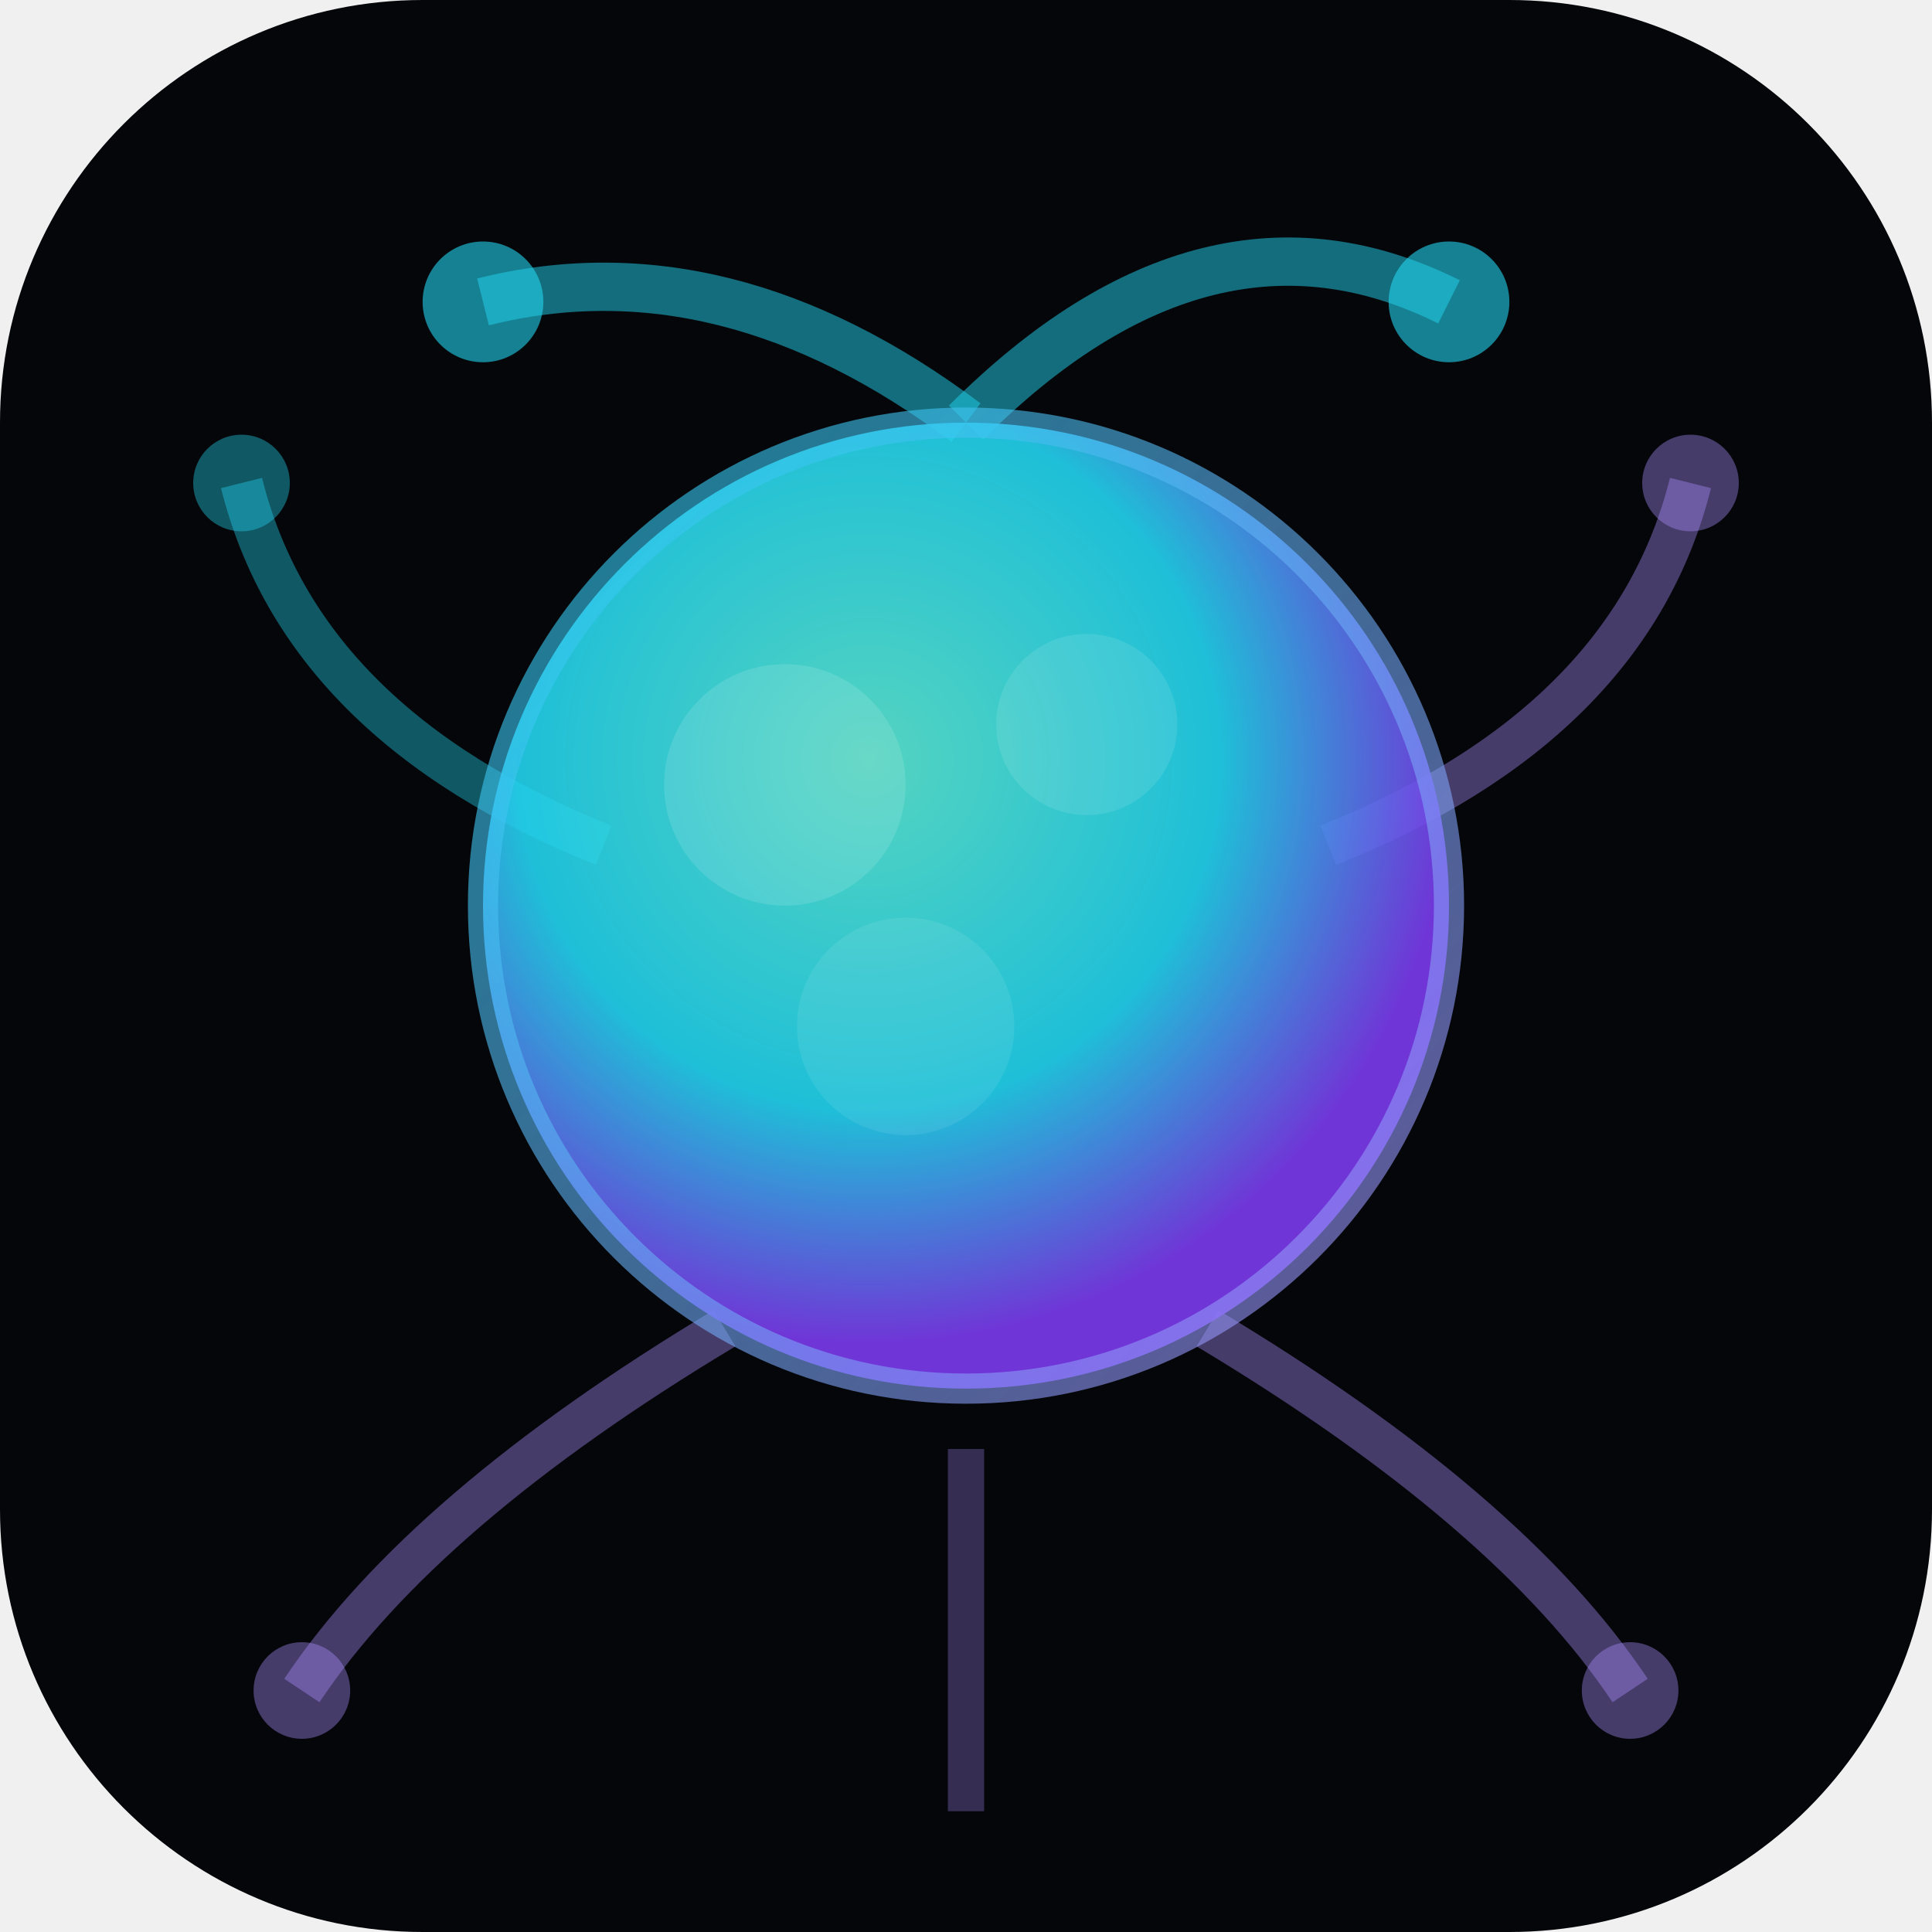
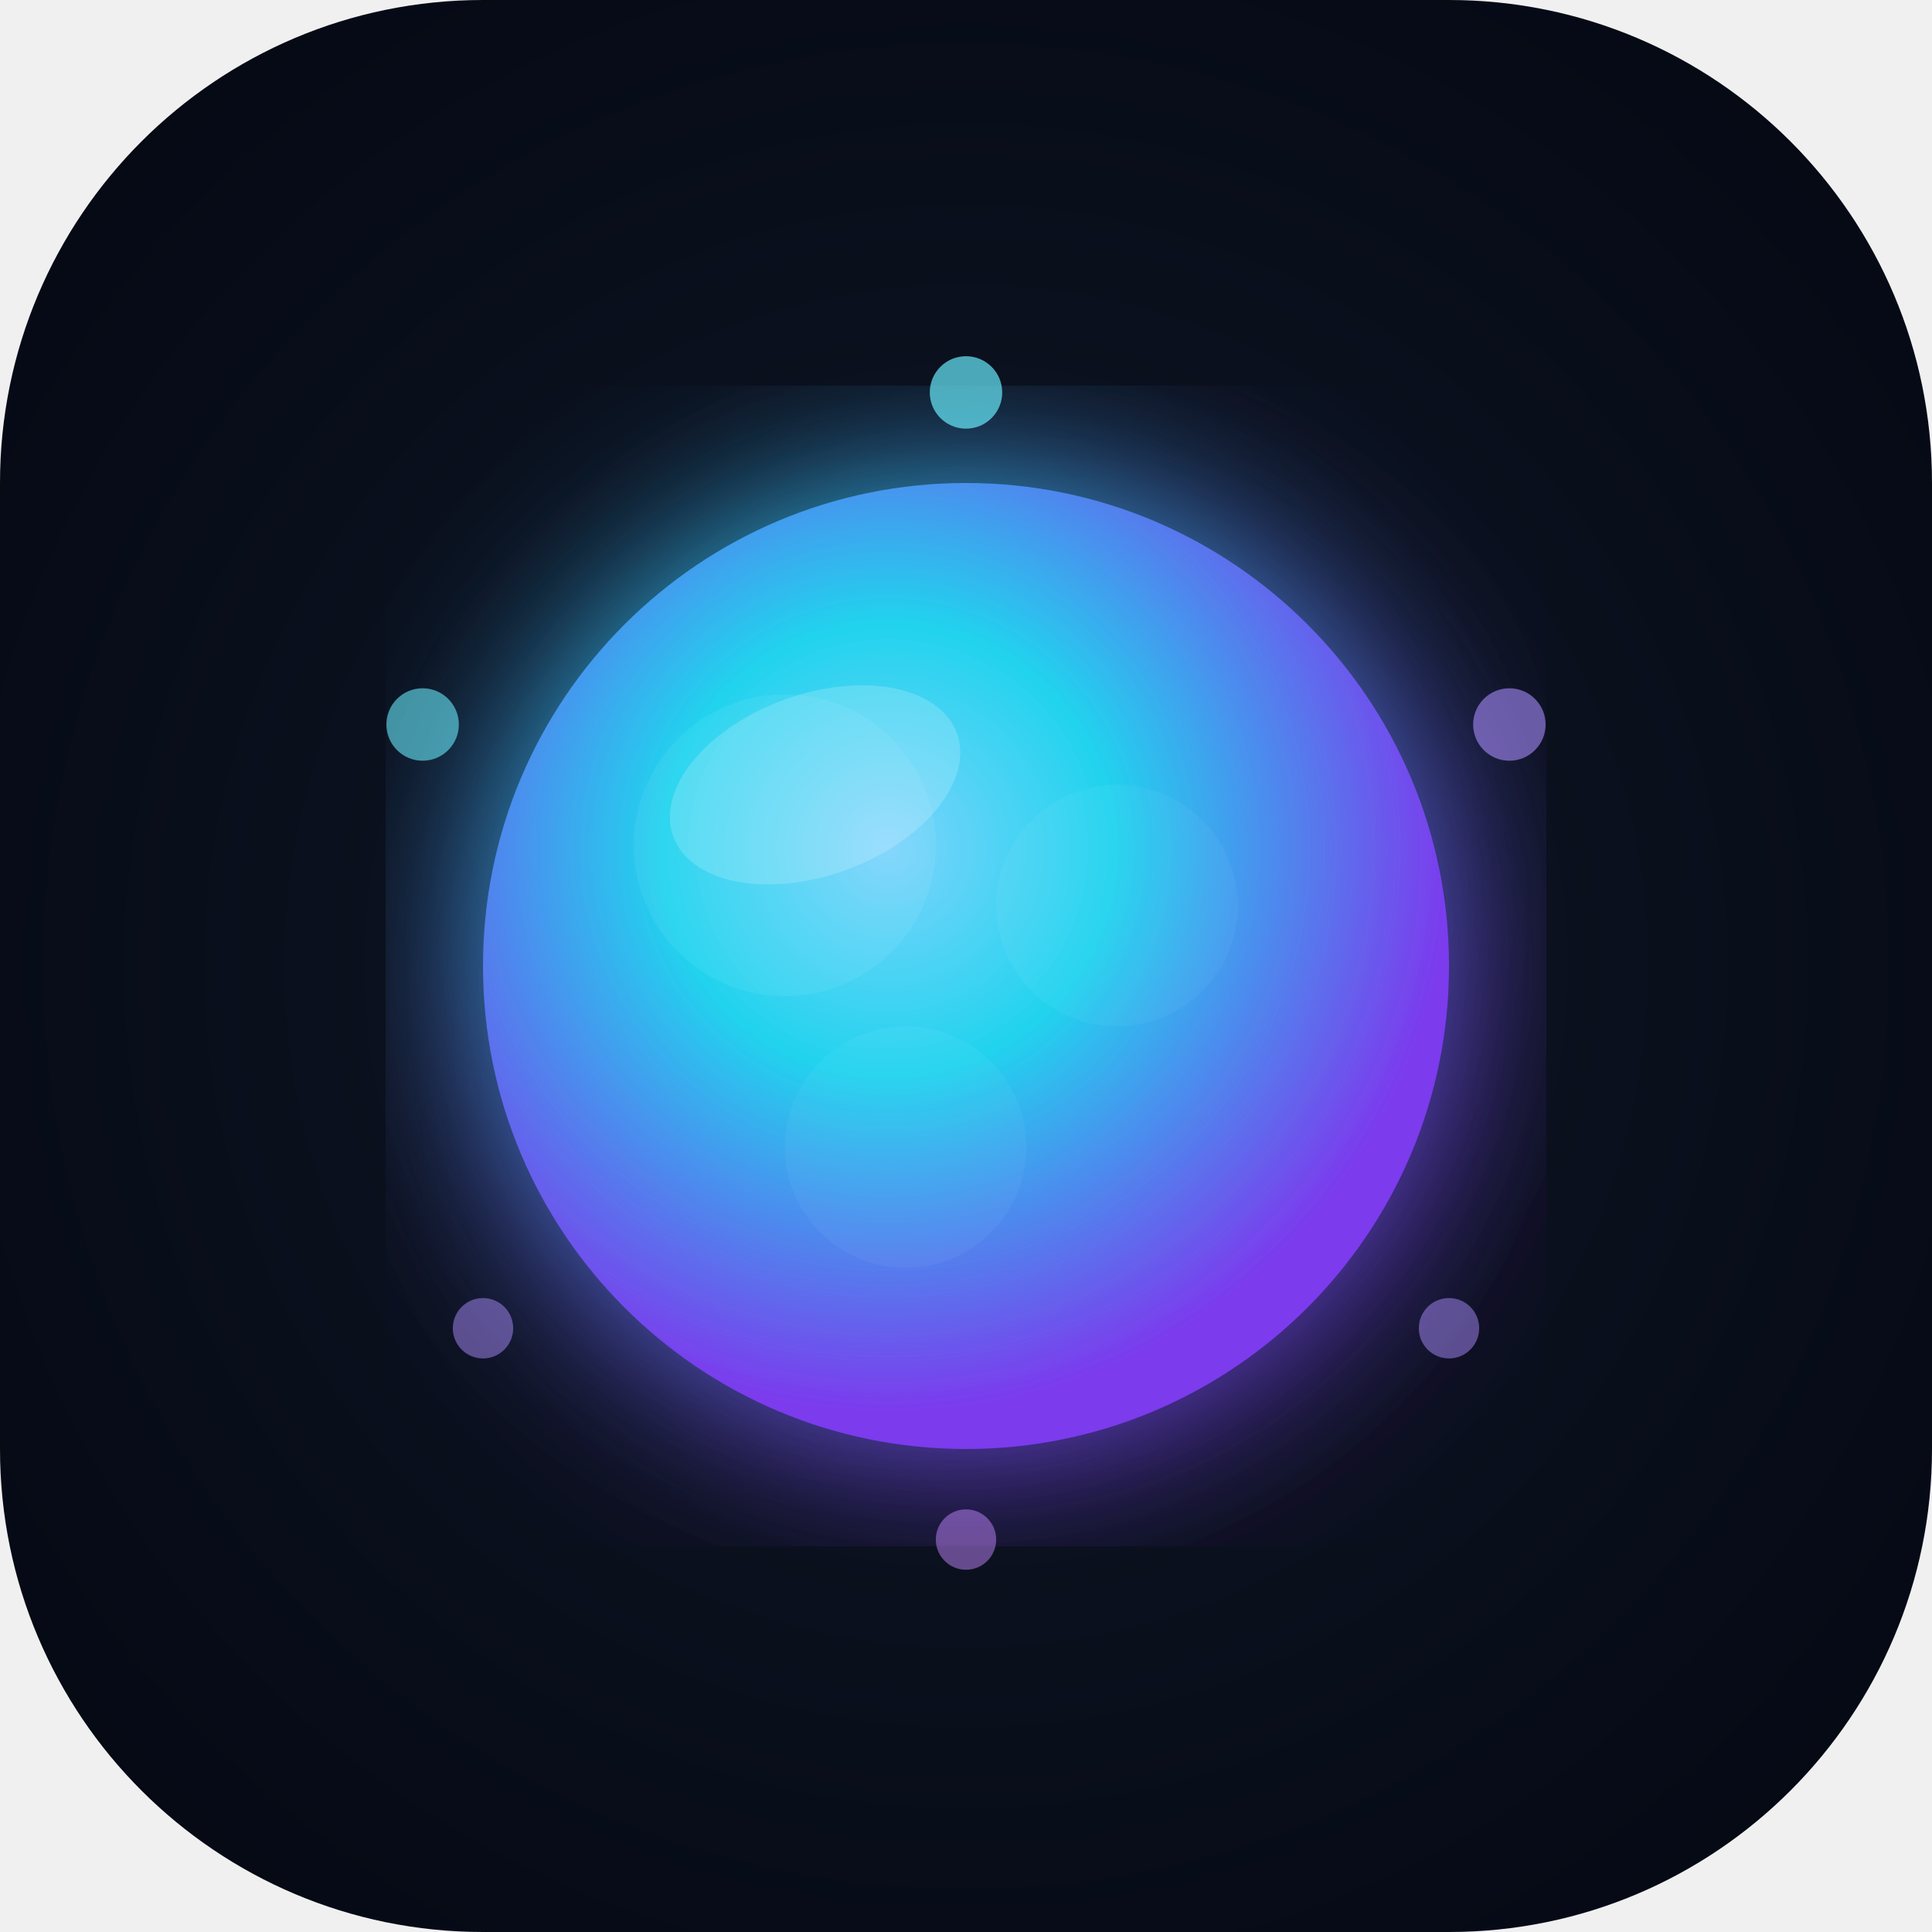
<svg xmlns="http://www.w3.org/2000/svg" viewBox="0 0 32 32">
  <defs>
-     <linearGradient id="g" x1="0" y1="0" x2="1" y2="1">
-       <stop offset="0%" stop-color="#22d3ee" />
-       <stop offset="100%" stop-color="#a78bfa" />
-     </linearGradient>
-     <radialGradient id="orb" cx="0.4" cy="0.35" r="0.6">
-       <stop offset="0%" stop-color="#5eead4" />
-       <stop offset="60%" stop-color="#22d3ee" />
+     <radialGradient id="core" cx="0.42" cy="0.38" r="0.58">
+       <stop offset="0%" stop-color="#7dd3fc" />
+       <stop offset="40%" stop-color="#22d3ee" />
      <stop offset="100%" stop-color="#7c3aed" />
    </radialGradient>
+     <radialGradient id="bg" cx="0.5" cy="0.5" r="0.7">
+       <stop offset="0%" stop-color="#111827" />
+       <stop offset="100%" stop-color="#030712" />
+     </radialGradient>
+     <filter id="glow">
+       <feGaussianBlur stdDeviation="1.5" result="blur" />
+       <feMerge>
+         <feMergeNode in="blur" />
+         <feMergeNode in="SourceGraphic" />
+       </feMerge>
+     </filter>
  </defs>
-   <rect width="32" height="32" rx="7" fill="#05060a" />
-   <path d="M16 7 Q12 4 8 5" stroke="#22d3ee" stroke-width="0.8" fill="none" opacity="0.5" />
-   <path d="M16 7 Q20 3 24 5" stroke="#22d3ee" stroke-width="0.8" fill="none" opacity="0.5" />
-   <path d="M10 14 Q5 12 4 8" stroke="#22d3ee" stroke-width="0.7" fill="none" opacity="0.4" />
-   <path d="M22 14 Q27 12 28 8" stroke="#a78bfa" stroke-width="0.7" fill="none" opacity="0.4" />
-   <path d="M12 22 Q7 25 5 28" stroke="#a78bfa" stroke-width="0.7" fill="none" opacity="0.4" />
-   <path d="M20 22 Q25 25 27 28" stroke="#a78bfa" stroke-width="0.7" fill="none" opacity="0.4" />
-   <path d="M16 24 Q16 28 16 30" stroke="#a78bfa" stroke-width="0.6" fill="none" opacity="0.3" />
-   <circle cx="8" cy="5" r="1" fill="#22d3ee" opacity="0.6" />
-   <circle cx="24" cy="5" r="1" fill="#22d3ee" opacity="0.6" />
-   <circle cx="4" cy="8" r="0.8" fill="#22d3ee" opacity="0.4" />
-   <circle cx="28" cy="8" r="0.8" fill="#a78bfa" opacity="0.4" />
-   <circle cx="5" cy="28" r="0.8" fill="#a78bfa" opacity="0.4" />
-   <circle cx="27" cy="28" r="0.8" fill="#a78bfa" opacity="0.4" />
-   <circle cx="16" cy="15" r="8" fill="url(#orb)" opacity="0.9" />
-   <circle cx="13" cy="13" r="2" fill="white" opacity="0.12" />
-   <circle cx="18" cy="12" r="1.5" fill="white" opacity="0.1" />
-   <circle cx="15" cy="17" r="1.8" fill="white" opacity="0.08" />
-   <circle cx="16" cy="15" r="8" fill="none" stroke="url(#g)" stroke-width="0.5" opacity="0.6" />
+   <rect width="32" height="32" rx="8" fill="url(#bg)" />
+   <circle cx="16" cy="16" r="8" fill="url(#core)" filter="url(#glow)" />
+   <ellipse cx="13.5" cy="13" rx="2.5" ry="1.5" fill="white" opacity="0.18" transform="rotate(-20 13.5 13)" />
+   <circle cx="13" cy="14" r="2.5" fill="white" opacity="0.06" />
+   <circle cx="18.5" cy="15" r="2" fill="white" opacity="0.04" />
+   <circle cx="15" cy="19" r="2" fill="white" opacity="0.04" />
+   <circle cx="16" cy="6.5" r="0.6" fill="#67e8f9" opacity="0.7" />
+   <circle cx="7" cy="12" r="0.6" fill="#67e8f9" opacity="0.6" />
+   <circle cx="25" cy="12" r="0.6" fill="#a78bfa" opacity="0.6" />
+   <circle cx="8" cy="22" r="0.5" fill="#a78bfa" opacity="0.5" />
+   <circle cx="24" cy="22" r="0.5" fill="#a78bfa" opacity="0.5" />
+   <circle cx="16" cy="25.5" r="0.5" fill="#c084fc" opacity="0.5" />
</svg>
